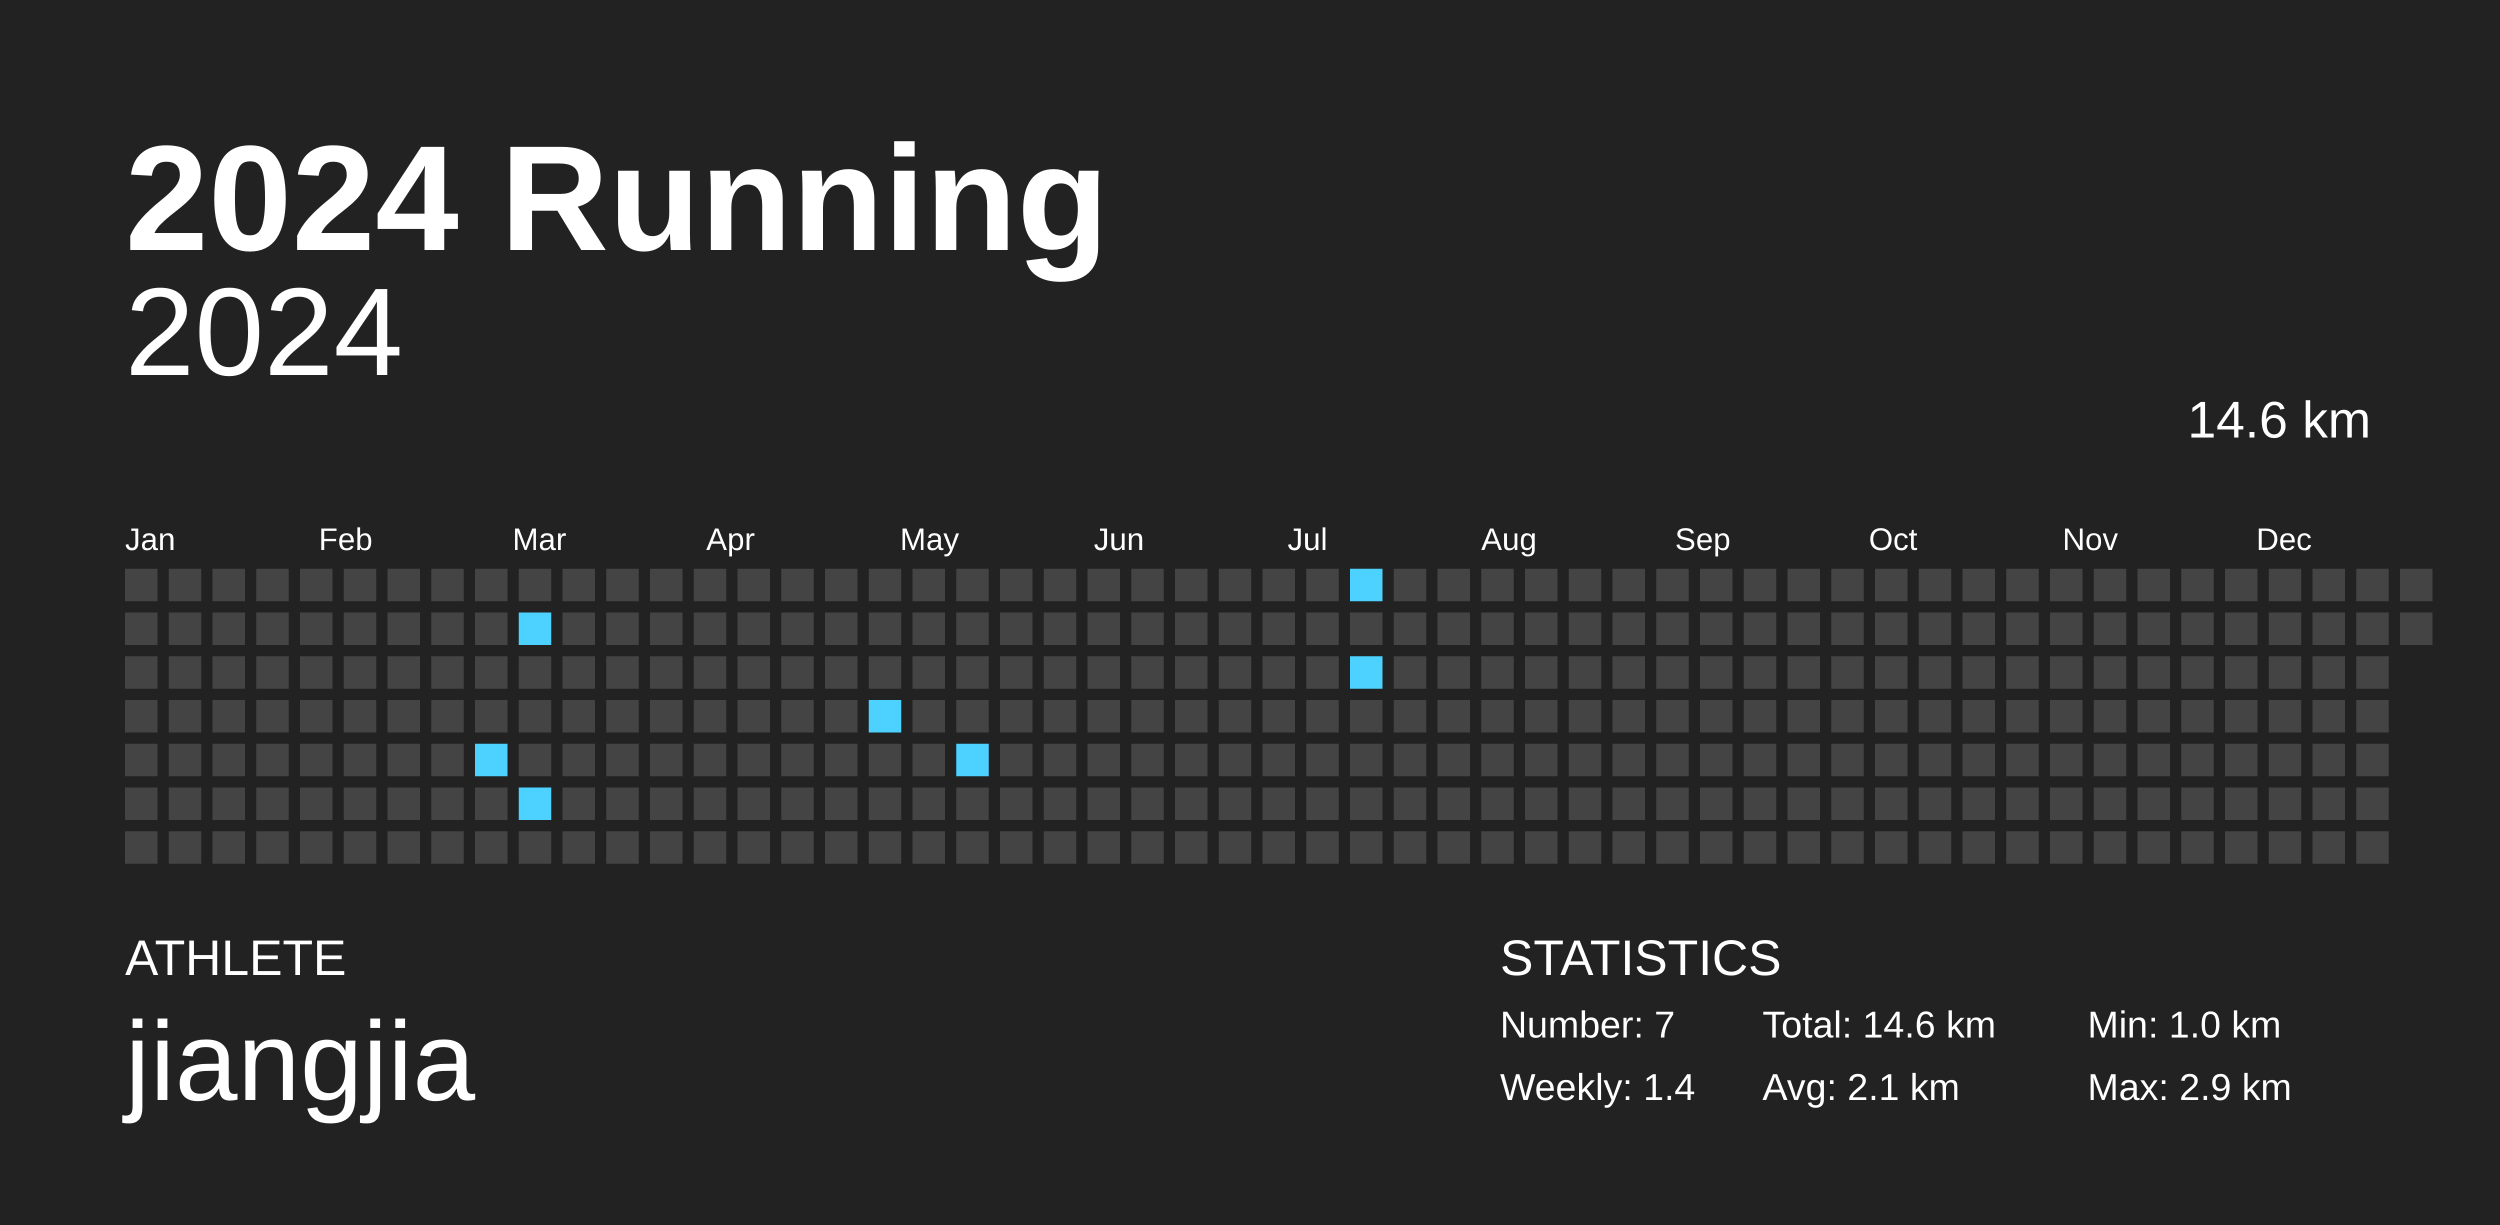
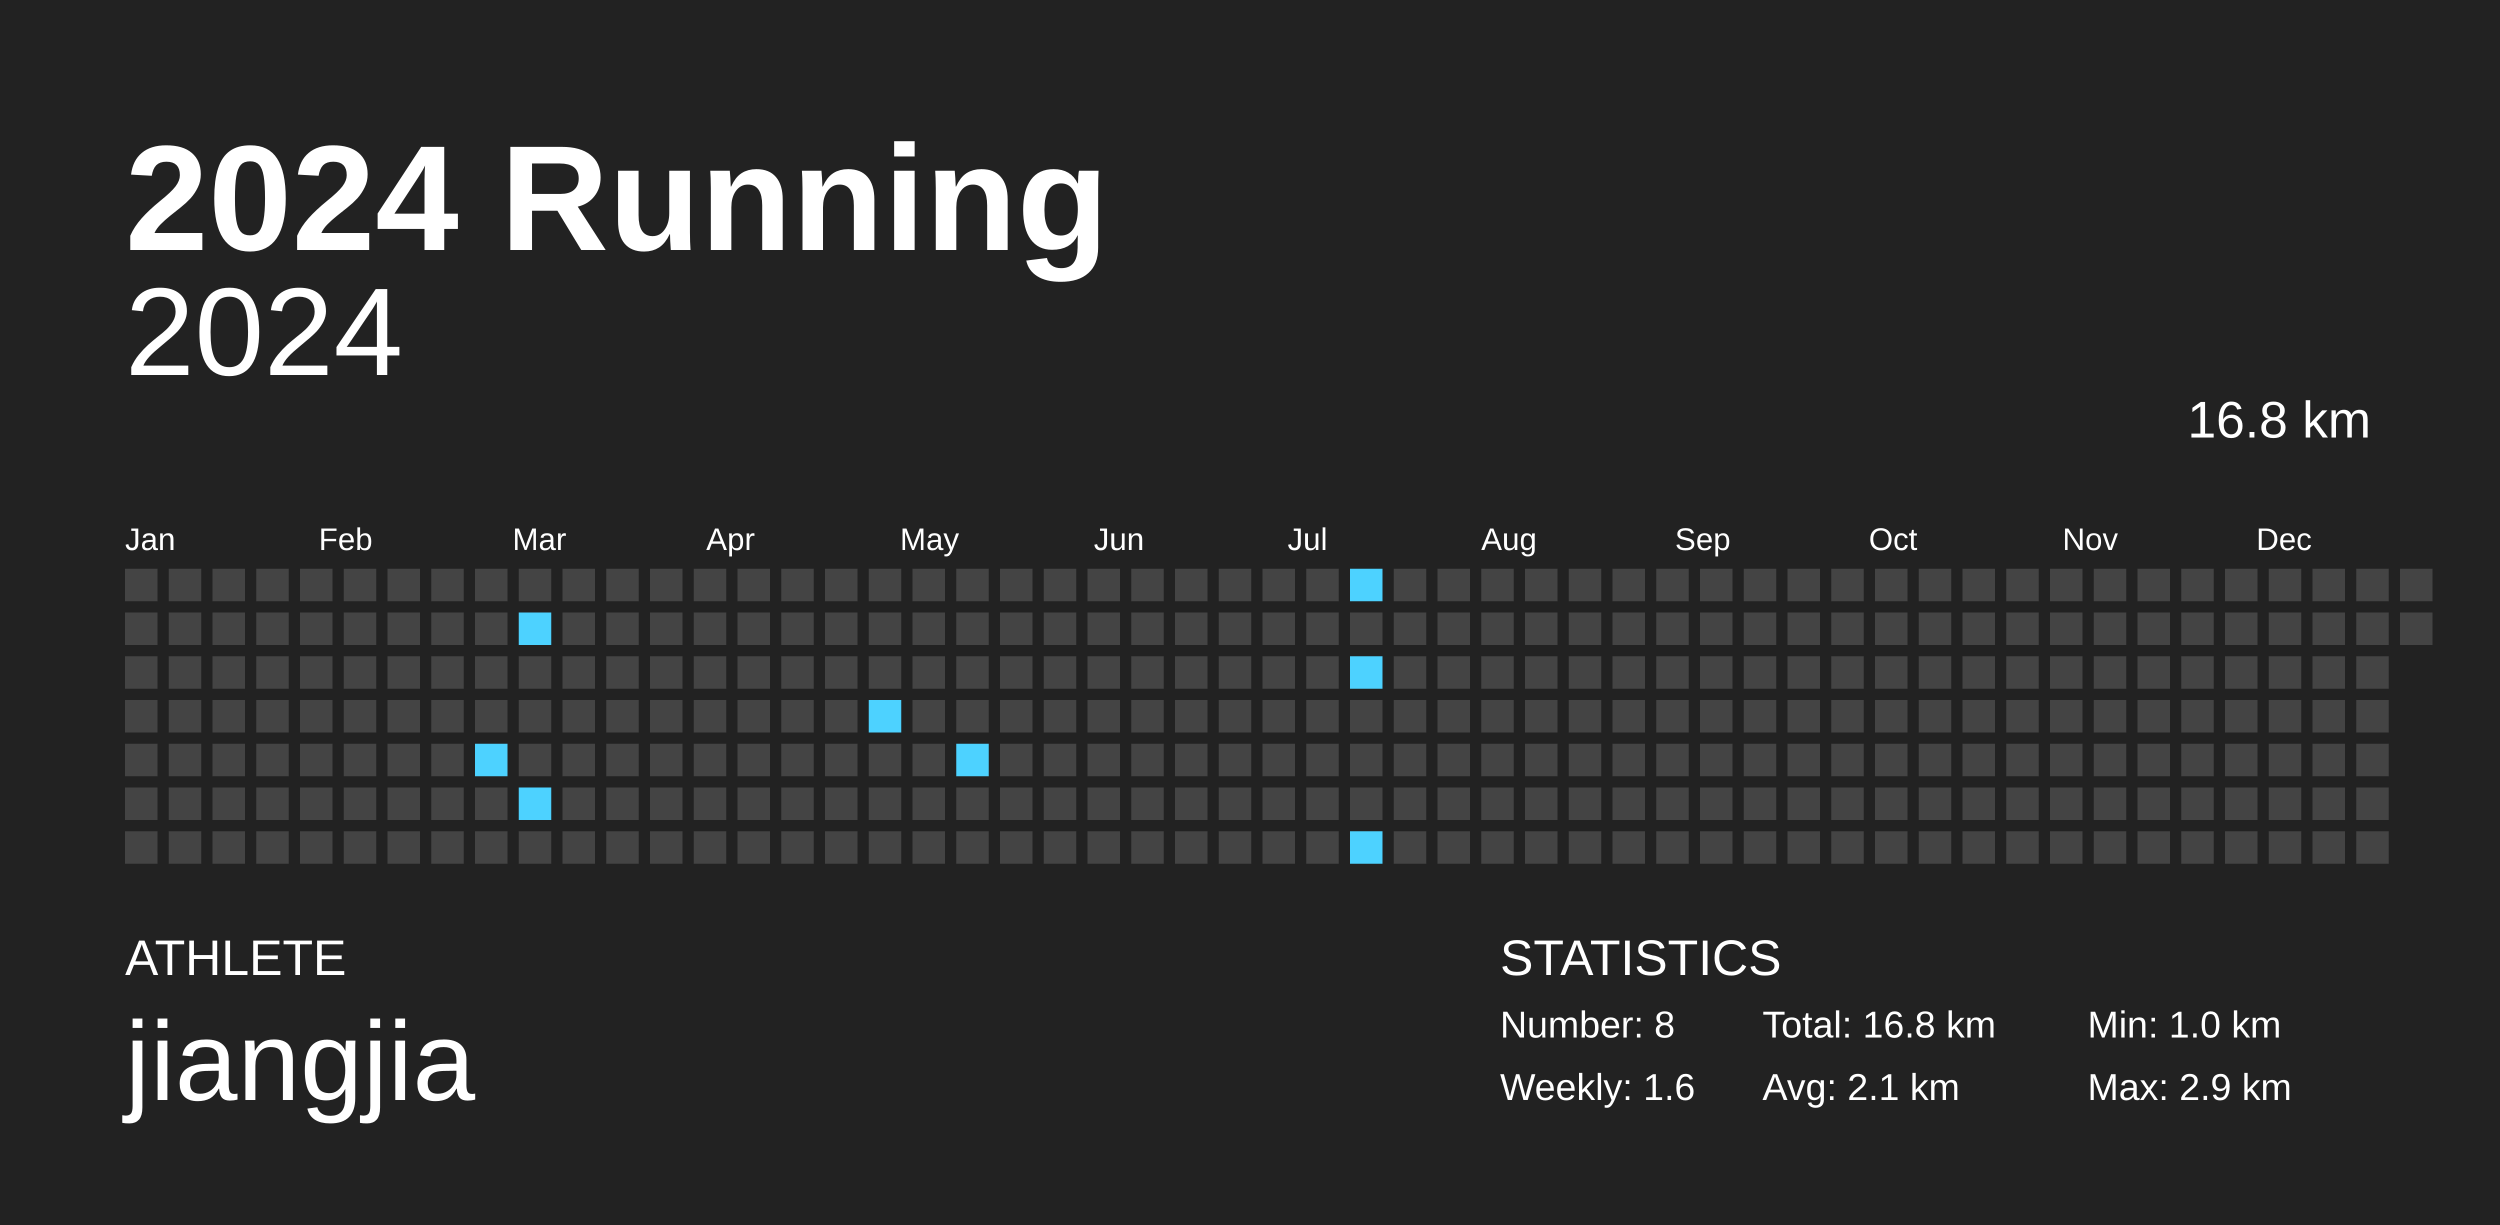
<svg xmlns="http://www.w3.org/2000/svg" baseProfile="full" height="98mm" version="1.1" viewBox="0,0,200,98" width="200mm">
  <defs />
  <rect fill="#222222" height="98" width="200" x="0" y="0" />
  <text fill="#FFFFFF" style="font-size:12px; font-family:Arial; font-weight:bold;" x="10" y="20">2024 Running</text>
  <text fill="#FFFFFF" style="font-size:4px; font-family:Arial" x="10" y="78">ATHLETE</text>
  <text fill="#FFFFFF" style="font-size:9px; font-family:Arial" x="10" y="88">jiangjia</text>
  <text fill="#FFFFFF" style="font-size:4px; font-family:Arial" x="120" y="78">STATISTICS</text>
-   <text fill="#FFFFFF" style="font-size:3px; font-family:Arial" x="120" y="83">Number: 7</text>
-   <text fill="#FFFFFF" style="font-size:3px; font-family:Arial" x="120" y="88">Weekly: 1.4</text>
-   <text fill="#FFFFFF" style="font-size:3px; font-family:Arial" x="141" y="83">Total: 14.6 km</text>
+   <text fill="#FFFFFF" style="font-size:3px; font-family:Arial" x="120" y="83">Number: 8</text>
+   <text fill="#FFFFFF" style="font-size:3px; font-family:Arial" x="120" y="88">Weekly: 1.6</text>
+   <text fill="#FFFFFF" style="font-size:3px; font-family:Arial" x="141" y="83">Total: 16.8 km</text>
  <text fill="#FFFFFF" style="font-size:3px; font-family:Arial" x="141" y="88">Avg: 2.1 km</text>
  <text fill="#FFFFFF" style="font-size:3px; font-family:Arial" x="167" y="83">Min: 1.0 km</text>
  <text fill="#FFFFFF" style="font-size:3px; font-family:Arial" x="167" y="88">Max: 2.9 km</text>
  <text alignment-baseline="hanging" fill="#FFFFFF" style="font-size:10.0px; font-family:Arial;" x="10" y="30">2024</text>
-   <text alignment-baseline="hanging" fill="#FFFFFF" style="font-size:4.125px; font-family:Arial;" x="175" y="35">14.6 km</text>
+   <text alignment-baseline="hanging" fill="#FFFFFF" style="font-size:4.125px; font-family:Arial;" x="175" y="35">16.8 km</text>
  <text fill="#FFFFFF" style="font-size:2.5px; font-family:Arial" x="10.0" y="44">Jan</text>
  <text fill="#FFFFFF" style="font-size:2.5px; font-family:Arial" x="25.5" y="44">Feb</text>
  <text fill="#FFFFFF" style="font-size:2.5px; font-family:Arial" x="41.0" y="44">Mar</text>
  <text fill="#FFFFFF" style="font-size:2.5px; font-family:Arial" x="56.5" y="44">Apr</text>
  <text fill="#FFFFFF" style="font-size:2.5px; font-family:Arial" x="72.0" y="44">May</text>
  <text fill="#FFFFFF" style="font-size:2.5px; font-family:Arial" x="87.5" y="44">Jun</text>
  <text fill="#FFFFFF" style="font-size:2.5px; font-family:Arial" x="103.0" y="44">Jul</text>
  <text fill="#FFFFFF" style="font-size:2.5px; font-family:Arial" x="118.5" y="44">Aug</text>
  <text fill="#FFFFFF" style="font-size:2.5px; font-family:Arial" x="134.0" y="44">Sep</text>
  <text fill="#FFFFFF" style="font-size:2.5px; font-family:Arial" x="149.5" y="44">Oct</text>
  <text fill="#FFFFFF" style="font-size:2.5px; font-family:Arial" x="165.0" y="44">Nov</text>
  <text fill="#FFFFFF" style="font-size:2.5px; font-family:Arial" x="180.5" y="44">Dec</text>
  <rect fill="#444444" height="2.6" width="2.6" x="10.0" y="45.5" />
  <rect fill="#444444" height="2.6" width="2.6" x="10.0" y="49.0" />
  <rect fill="#444444" height="2.6" width="2.6" x="10.0" y="52.5" />
  <rect fill="#444444" height="2.6" width="2.6" x="10.0" y="56.0" />
  <rect fill="#444444" height="2.6" width="2.6" x="10.0" y="59.5" />
  <rect fill="#444444" height="2.6" width="2.6" x="10.0" y="63.0" />
  <rect fill="#444444" height="2.6" width="2.6" x="10.0" y="66.5" />
  <rect fill="#444444" height="2.6" width="2.6" x="13.5" y="45.5" />
  <rect fill="#444444" height="2.6" width="2.6" x="13.5" y="49.0" />
  <rect fill="#444444" height="2.6" width="2.6" x="13.5" y="52.5" />
  <rect fill="#444444" height="2.6" width="2.6" x="13.5" y="56.0" />
  <rect fill="#444444" height="2.6" width="2.6" x="13.5" y="59.5" />
  <rect fill="#444444" height="2.6" width="2.6" x="13.5" y="63.0" />
  <rect fill="#444444" height="2.6" width="2.6" x="13.5" y="66.5" />
  <rect fill="#444444" height="2.6" width="2.6" x="17.0" y="45.5" />
  <rect fill="#444444" height="2.6" width="2.6" x="17.0" y="49.0" />
  <rect fill="#444444" height="2.6" width="2.6" x="17.0" y="52.5" />
  <rect fill="#444444" height="2.6" width="2.6" x="17.0" y="56.0" />
  <rect fill="#444444" height="2.6" width="2.6" x="17.0" y="59.5" />
  <rect fill="#444444" height="2.6" width="2.6" x="17.0" y="63.0" />
  <rect fill="#444444" height="2.6" width="2.6" x="17.0" y="66.5" />
  <rect fill="#444444" height="2.6" width="2.6" x="20.5" y="45.5" />
  <rect fill="#444444" height="2.6" width="2.6" x="20.5" y="49.0" />
  <rect fill="#444444" height="2.6" width="2.6" x="20.5" y="52.5" />
  <rect fill="#444444" height="2.6" width="2.6" x="20.5" y="56.0" />
  <rect fill="#444444" height="2.6" width="2.6" x="20.5" y="59.5" />
  <rect fill="#444444" height="2.6" width="2.6" x="20.5" y="63.0" />
  <rect fill="#444444" height="2.6" width="2.6" x="20.5" y="66.5" />
  <rect fill="#444444" height="2.6" width="2.6" x="24.0" y="45.5" />
  <rect fill="#444444" height="2.6" width="2.6" x="24.0" y="49.0" />
  <rect fill="#444444" height="2.6" width="2.6" x="24.0" y="52.5" />
  <rect fill="#444444" height="2.6" width="2.6" x="24.0" y="56.0" />
  <rect fill="#444444" height="2.6" width="2.6" x="24.0" y="59.5" />
  <rect fill="#444444" height="2.6" width="2.6" x="24.0" y="63.0" />
  <rect fill="#444444" height="2.6" width="2.6" x="24.0" y="66.5" />
  <rect fill="#444444" height="2.6" width="2.6" x="27.5" y="45.5" />
  <rect fill="#444444" height="2.6" width="2.6" x="27.5" y="49.0" />
  <rect fill="#444444" height="2.6" width="2.6" x="27.5" y="52.5" />
  <rect fill="#444444" height="2.6" width="2.6" x="27.5" y="56.0" />
  <rect fill="#444444" height="2.6" width="2.6" x="27.5" y="59.5" />
  <rect fill="#444444" height="2.6" width="2.6" x="27.5" y="63.0" />
  <rect fill="#444444" height="2.6" width="2.6" x="27.5" y="66.5" />
  <rect fill="#444444" height="2.6" width="2.6" x="31.0" y="45.5" />
  <rect fill="#444444" height="2.6" width="2.6" x="31.0" y="49.0" />
  <rect fill="#444444" height="2.6" width="2.6" x="31.0" y="52.5" />
  <rect fill="#444444" height="2.6" width="2.6" x="31.0" y="56.0" />
  <rect fill="#444444" height="2.6" width="2.6" x="31.0" y="59.5" />
  <rect fill="#444444" height="2.6" width="2.6" x="31.0" y="63.0" />
  <rect fill="#444444" height="2.6" width="2.6" x="31.0" y="66.5" />
  <rect fill="#444444" height="2.6" width="2.6" x="34.5" y="45.5" />
  <rect fill="#444444" height="2.6" width="2.6" x="34.5" y="49.0" />
  <rect fill="#444444" height="2.6" width="2.6" x="34.5" y="52.5" />
  <rect fill="#444444" height="2.6" width="2.6" x="34.5" y="56.0" />
  <rect fill="#444444" height="2.6" width="2.6" x="34.5" y="59.5" />
  <rect fill="#444444" height="2.6" width="2.6" x="34.5" y="63.0" />
  <rect fill="#444444" height="2.6" width="2.6" x="34.5" y="66.5" />
  <rect fill="#444444" height="2.6" width="2.6" x="38.0" y="45.5" />
  <rect fill="#444444" height="2.6" width="2.6" x="38.0" y="49.0" />
  <rect fill="#444444" height="2.6" width="2.6" x="38.0" y="52.5" />
  <rect fill="#444444" height="2.6" width="2.6" x="38.0" y="56.0" />
  <rect fill="#4dd2ff" height="2.6" width="2.6" x="38.0" y="59.5" />
  <rect fill="#444444" height="2.6" width="2.6" x="38.0" y="63.0" />
  <rect fill="#444444" height="2.6" width="2.6" x="38.0" y="66.5" />
  <rect fill="#444444" height="2.6" width="2.6" x="41.5" y="45.5" />
  <rect fill="#4dd2ff" height="2.6" width="2.6" x="41.5" y="49.0" />
  <rect fill="#444444" height="2.6" width="2.6" x="41.5" y="52.5" />
  <rect fill="#444444" height="2.6" width="2.6" x="41.5" y="56.0" />
  <rect fill="#444444" height="2.6" width="2.6" x="41.5" y="59.5" />
  <rect fill="#4dd2ff" height="2.6" width="2.6" x="41.5" y="63.0" />
  <rect fill="#444444" height="2.6" width="2.6" x="41.5" y="66.5" />
  <rect fill="#444444" height="2.6" width="2.6" x="45.0" y="45.5" />
  <rect fill="#444444" height="2.6" width="2.6" x="45.0" y="49.0" />
  <rect fill="#444444" height="2.6" width="2.6" x="45.0" y="52.5" />
  <rect fill="#444444" height="2.6" width="2.6" x="45.0" y="56.0" />
  <rect fill="#444444" height="2.6" width="2.6" x="45.0" y="59.5" />
  <rect fill="#444444" height="2.6" width="2.6" x="45.0" y="63.0" />
  <rect fill="#444444" height="2.6" width="2.6" x="45.0" y="66.5" />
  <rect fill="#444444" height="2.6" width="2.6" x="48.5" y="45.5" />
  <rect fill="#444444" height="2.6" width="2.6" x="48.5" y="49.0" />
  <rect fill="#444444" height="2.6" width="2.6" x="48.5" y="52.5" />
  <rect fill="#444444" height="2.6" width="2.6" x="48.5" y="56.0" />
  <rect fill="#444444" height="2.6" width="2.6" x="48.5" y="59.5" />
  <rect fill="#444444" height="2.6" width="2.6" x="48.5" y="63.0" />
  <rect fill="#444444" height="2.6" width="2.6" x="48.5" y="66.5" />
  <rect fill="#444444" height="2.6" width="2.6" x="52.0" y="45.5" />
  <rect fill="#444444" height="2.6" width="2.6" x="52.0" y="49.0" />
  <rect fill="#444444" height="2.6" width="2.6" x="52.0" y="52.5" />
  <rect fill="#444444" height="2.6" width="2.6" x="52.0" y="56.0" />
  <rect fill="#444444" height="2.6" width="2.6" x="52.0" y="59.5" />
  <rect fill="#444444" height="2.6" width="2.6" x="52.0" y="63.0" />
  <rect fill="#444444" height="2.6" width="2.6" x="52.0" y="66.5" />
  <rect fill="#444444" height="2.6" width="2.6" x="55.5" y="45.5" />
  <rect fill="#444444" height="2.6" width="2.6" x="55.5" y="49.0" />
  <rect fill="#444444" height="2.6" width="2.6" x="55.5" y="52.5" />
  <rect fill="#444444" height="2.6" width="2.6" x="55.5" y="56.0" />
  <rect fill="#444444" height="2.6" width="2.6" x="55.5" y="59.5" />
  <rect fill="#444444" height="2.6" width="2.6" x="55.5" y="63.0" />
  <rect fill="#444444" height="2.6" width="2.6" x="55.5" y="66.5" />
  <rect fill="#444444" height="2.6" width="2.6" x="59.0" y="45.5" />
  <rect fill="#444444" height="2.6" width="2.6" x="59.0" y="49.0" />
  <rect fill="#444444" height="2.6" width="2.6" x="59.0" y="52.5" />
  <rect fill="#444444" height="2.6" width="2.6" x="59.0" y="56.0" />
  <rect fill="#444444" height="2.6" width="2.6" x="59.0" y="59.5" />
  <rect fill="#444444" height="2.6" width="2.6" x="59.0" y="63.0" />
  <rect fill="#444444" height="2.6" width="2.6" x="59.0" y="66.5" />
  <rect fill="#444444" height="2.6" width="2.6" x="62.5" y="45.5" />
  <rect fill="#444444" height="2.6" width="2.6" x="62.5" y="49.0" />
  <rect fill="#444444" height="2.6" width="2.6" x="62.5" y="52.5" />
  <rect fill="#444444" height="2.6" width="2.6" x="62.5" y="56.0" />
  <rect fill="#444444" height="2.6" width="2.6" x="62.5" y="59.5" />
  <rect fill="#444444" height="2.6" width="2.6" x="62.5" y="63.0" />
  <rect fill="#444444" height="2.6" width="2.6" x="62.5" y="66.5" />
  <rect fill="#444444" height="2.6" width="2.6" x="66.0" y="45.5" />
  <rect fill="#444444" height="2.6" width="2.6" x="66.0" y="49.0" />
  <rect fill="#444444" height="2.6" width="2.6" x="66.0" y="52.5" />
  <rect fill="#444444" height="2.6" width="2.6" x="66.0" y="56.0" />
  <rect fill="#444444" height="2.6" width="2.6" x="66.0" y="59.5" />
  <rect fill="#444444" height="2.6" width="2.6" x="66.0" y="63.0" />
  <rect fill="#444444" height="2.6" width="2.6" x="66.0" y="66.5" />
  <rect fill="#444444" height="2.6" width="2.6" x="69.5" y="45.5" />
  <rect fill="#444444" height="2.6" width="2.6" x="69.5" y="49.0" />
  <rect fill="#444444" height="2.6" width="2.6" x="69.5" y="52.5" />
  <rect fill="#4dd2ff" height="2.6" width="2.6" x="69.5" y="56.0" />
  <rect fill="#444444" height="2.6" width="2.6" x="69.5" y="59.5" />
  <rect fill="#444444" height="2.6" width="2.6" x="69.5" y="63.0" />
  <rect fill="#444444" height="2.6" width="2.6" x="69.5" y="66.5" />
  <rect fill="#444444" height="2.6" width="2.6" x="73.0" y="45.5" />
  <rect fill="#444444" height="2.6" width="2.6" x="73.0" y="49.0" />
  <rect fill="#444444" height="2.6" width="2.6" x="73.0" y="52.5" />
  <rect fill="#444444" height="2.6" width="2.6" x="73.0" y="56.0" />
  <rect fill="#444444" height="2.6" width="2.6" x="73.0" y="59.5" />
  <rect fill="#444444" height="2.6" width="2.6" x="73.0" y="63.0" />
  <rect fill="#444444" height="2.6" width="2.6" x="73.0" y="66.5" />
  <rect fill="#444444" height="2.6" width="2.6" x="76.5" y="45.5" />
  <rect fill="#444444" height="2.6" width="2.6" x="76.5" y="49.0" />
  <rect fill="#444444" height="2.6" width="2.6" x="76.5" y="52.5" />
  <rect fill="#444444" height="2.6" width="2.6" x="76.5" y="56.0" />
  <rect fill="#4dd2ff" height="2.6" width="2.6" x="76.5" y="59.5" />
  <rect fill="#444444" height="2.6" width="2.6" x="76.5" y="63.0" />
  <rect fill="#444444" height="2.6" width="2.6" x="76.5" y="66.5" />
  <rect fill="#444444" height="2.6" width="2.6" x="80.0" y="45.5" />
  <rect fill="#444444" height="2.6" width="2.6" x="80.0" y="49.0" />
  <rect fill="#444444" height="2.6" width="2.6" x="80.0" y="52.5" />
  <rect fill="#444444" height="2.6" width="2.6" x="80.0" y="56.0" />
  <rect fill="#444444" height="2.6" width="2.6" x="80.0" y="59.5" />
  <rect fill="#444444" height="2.6" width="2.6" x="80.0" y="63.0" />
  <rect fill="#444444" height="2.6" width="2.6" x="80.0" y="66.5" />
  <rect fill="#444444" height="2.6" width="2.6" x="83.5" y="45.5" />
  <rect fill="#444444" height="2.6" width="2.6" x="83.5" y="49.0" />
  <rect fill="#444444" height="2.6" width="2.6" x="83.5" y="52.5" />
  <rect fill="#444444" height="2.6" width="2.6" x="83.5" y="56.0" />
  <rect fill="#444444" height="2.6" width="2.6" x="83.5" y="59.5" />
  <rect fill="#444444" height="2.6" width="2.6" x="83.5" y="63.0" />
  <rect fill="#444444" height="2.6" width="2.6" x="83.5" y="66.5" />
  <rect fill="#444444" height="2.6" width="2.6" x="87.0" y="45.5" />
  <rect fill="#444444" height="2.6" width="2.6" x="87.0" y="49.0" />
  <rect fill="#444444" height="2.6" width="2.6" x="87.0" y="52.5" />
  <rect fill="#444444" height="2.6" width="2.6" x="87.0" y="56.0" />
  <rect fill="#444444" height="2.6" width="2.6" x="87.0" y="59.5" />
  <rect fill="#444444" height="2.6" width="2.6" x="87.0" y="63.0" />
  <rect fill="#444444" height="2.6" width="2.6" x="87.0" y="66.5" />
  <rect fill="#444444" height="2.6" width="2.6" x="90.5" y="45.5" />
  <rect fill="#444444" height="2.6" width="2.6" x="90.5" y="49.0" />
  <rect fill="#444444" height="2.6" width="2.6" x="90.5" y="52.5" />
  <rect fill="#444444" height="2.6" width="2.6" x="90.5" y="56.0" />
  <rect fill="#444444" height="2.6" width="2.6" x="90.5" y="59.5" />
  <rect fill="#444444" height="2.6" width="2.6" x="90.5" y="63.0" />
  <rect fill="#444444" height="2.6" width="2.6" x="90.5" y="66.5" />
  <rect fill="#444444" height="2.6" width="2.6" x="94.0" y="45.5" />
  <rect fill="#444444" height="2.6" width="2.6" x="94.0" y="49.0" />
  <rect fill="#444444" height="2.6" width="2.6" x="94.0" y="52.5" />
  <rect fill="#444444" height="2.6" width="2.6" x="94.0" y="56.0" />
  <rect fill="#444444" height="2.6" width="2.6" x="94.0" y="59.5" />
  <rect fill="#444444" height="2.6" width="2.6" x="94.0" y="63.0" />
  <rect fill="#444444" height="2.6" width="2.6" x="94.0" y="66.5" />
  <rect fill="#444444" height="2.6" width="2.6" x="97.5" y="45.5" />
  <rect fill="#444444" height="2.6" width="2.6" x="97.5" y="49.0" />
  <rect fill="#444444" height="2.6" width="2.6" x="97.5" y="52.5" />
  <rect fill="#444444" height="2.6" width="2.6" x="97.5" y="56.0" />
  <rect fill="#444444" height="2.6" width="2.6" x="97.5" y="59.5" />
  <rect fill="#444444" height="2.6" width="2.6" x="97.5" y="63.0" />
  <rect fill="#444444" height="2.6" width="2.6" x="97.5" y="66.5" />
  <rect fill="#444444" height="2.6" width="2.6" x="101.0" y="45.5" />
  <rect fill="#444444" height="2.6" width="2.6" x="101.0" y="49.0" />
  <rect fill="#444444" height="2.6" width="2.6" x="101.0" y="52.5" />
  <rect fill="#444444" height="2.6" width="2.6" x="101.0" y="56.0" />
  <rect fill="#444444" height="2.6" width="2.6" x="101.0" y="59.5" />
  <rect fill="#444444" height="2.6" width="2.6" x="101.0" y="63.0" />
  <rect fill="#444444" height="2.6" width="2.6" x="101.0" y="66.5" />
  <rect fill="#444444" height="2.6" width="2.6" x="104.5" y="45.5" />
  <rect fill="#444444" height="2.6" width="2.6" x="104.5" y="49.0" />
  <rect fill="#444444" height="2.6" width="2.6" x="104.5" y="52.5" />
  <rect fill="#444444" height="2.6" width="2.6" x="104.5" y="56.0" />
  <rect fill="#444444" height="2.6" width="2.6" x="104.5" y="59.5" />
  <rect fill="#444444" height="2.6" width="2.6" x="104.5" y="63.0" />
  <rect fill="#444444" height="2.6" width="2.6" x="104.5" y="66.5" />
  <rect fill="#4dd2ff" height="2.6" width="2.6" x="108.0" y="45.5" />
  <rect fill="#444444" height="2.6" width="2.6" x="108.0" y="49.0" />
  <rect fill="#4dd2ff" height="2.6" width="2.6" x="108.0" y="52.5" />
  <rect fill="#444444" height="2.6" width="2.6" x="108.0" y="56.0" />
  <rect fill="#444444" height="2.6" width="2.6" x="108.0" y="59.5" />
  <rect fill="#444444" height="2.6" width="2.6" x="108.0" y="63.0" />
-   <rect fill="#444444" height="2.6" width="2.6" x="108.0" y="66.5" />
+   <rect fill="#4dd2ff" height="2.6" width="2.6" x="108.0" y="66.5" />
  <rect fill="#444444" height="2.6" width="2.6" x="111.5" y="45.5" />
  <rect fill="#444444" height="2.6" width="2.6" x="111.5" y="49.0" />
  <rect fill="#444444" height="2.6" width="2.6" x="111.5" y="52.5" />
  <rect fill="#444444" height="2.6" width="2.6" x="111.5" y="56.0" />
  <rect fill="#444444" height="2.6" width="2.6" x="111.5" y="59.5" />
  <rect fill="#444444" height="2.6" width="2.6" x="111.5" y="63.0" />
  <rect fill="#444444" height="2.6" width="2.6" x="111.5" y="66.5" />
  <rect fill="#444444" height="2.6" width="2.6" x="115.0" y="45.5" />
  <rect fill="#444444" height="2.6" width="2.6" x="115.0" y="49.0" />
  <rect fill="#444444" height="2.6" width="2.6" x="115.0" y="52.5" />
  <rect fill="#444444" height="2.6" width="2.6" x="115.0" y="56.0" />
  <rect fill="#444444" height="2.6" width="2.6" x="115.0" y="59.5" />
  <rect fill="#444444" height="2.6" width="2.6" x="115.0" y="63.0" />
  <rect fill="#444444" height="2.6" width="2.6" x="115.0" y="66.5" />
  <rect fill="#444444" height="2.6" width="2.6" x="118.5" y="45.5" />
  <rect fill="#444444" height="2.6" width="2.6" x="118.5" y="49.0" />
  <rect fill="#444444" height="2.6" width="2.6" x="118.5" y="52.5" />
  <rect fill="#444444" height="2.6" width="2.6" x="118.5" y="56.0" />
  <rect fill="#444444" height="2.6" width="2.6" x="118.5" y="59.5" />
  <rect fill="#444444" height="2.6" width="2.6" x="118.5" y="63.0" />
  <rect fill="#444444" height="2.6" width="2.6" x="118.5" y="66.5" />
  <rect fill="#444444" height="2.6" width="2.6" x="122.0" y="45.5" />
  <rect fill="#444444" height="2.6" width="2.6" x="122.0" y="49.0" />
  <rect fill="#444444" height="2.6" width="2.6" x="122.0" y="52.5" />
  <rect fill="#444444" height="2.6" width="2.6" x="122.0" y="56.0" />
  <rect fill="#444444" height="2.6" width="2.6" x="122.0" y="59.5" />
  <rect fill="#444444" height="2.6" width="2.6" x="122.0" y="63.0" />
  <rect fill="#444444" height="2.6" width="2.6" x="122.0" y="66.5" />
  <rect fill="#444444" height="2.6" width="2.6" x="125.5" y="45.5" />
  <rect fill="#444444" height="2.6" width="2.6" x="125.5" y="49.0" />
  <rect fill="#444444" height="2.6" width="2.6" x="125.5" y="52.5" />
  <rect fill="#444444" height="2.6" width="2.6" x="125.5" y="56.0" />
  <rect fill="#444444" height="2.6" width="2.6" x="125.5" y="59.5" />
  <rect fill="#444444" height="2.6" width="2.6" x="125.5" y="63.0" />
  <rect fill="#444444" height="2.6" width="2.6" x="125.5" y="66.5" />
  <rect fill="#444444" height="2.6" width="2.6" x="129.0" y="45.5" />
  <rect fill="#444444" height="2.6" width="2.6" x="129.0" y="49.0" />
  <rect fill="#444444" height="2.6" width="2.6" x="129.0" y="52.5" />
  <rect fill="#444444" height="2.6" width="2.6" x="129.0" y="56.0" />
  <rect fill="#444444" height="2.6" width="2.6" x="129.0" y="59.5" />
  <rect fill="#444444" height="2.6" width="2.6" x="129.0" y="63.0" />
  <rect fill="#444444" height="2.6" width="2.6" x="129.0" y="66.5" />
  <rect fill="#444444" height="2.6" width="2.6" x="132.5" y="45.5" />
  <rect fill="#444444" height="2.6" width="2.6" x="132.5" y="49.0" />
  <rect fill="#444444" height="2.6" width="2.6" x="132.5" y="52.5" />
  <rect fill="#444444" height="2.6" width="2.6" x="132.5" y="56.0" />
  <rect fill="#444444" height="2.6" width="2.6" x="132.5" y="59.5" />
  <rect fill="#444444" height="2.6" width="2.6" x="132.5" y="63.0" />
  <rect fill="#444444" height="2.6" width="2.6" x="132.5" y="66.5" />
  <rect fill="#444444" height="2.6" width="2.6" x="136.0" y="45.5" />
  <rect fill="#444444" height="2.6" width="2.6" x="136.0" y="49.0" />
  <rect fill="#444444" height="2.6" width="2.6" x="136.0" y="52.5" />
  <rect fill="#444444" height="2.6" width="2.6" x="136.0" y="56.0" />
  <rect fill="#444444" height="2.6" width="2.6" x="136.0" y="59.5" />
  <rect fill="#444444" height="2.6" width="2.6" x="136.0" y="63.0" />
  <rect fill="#444444" height="2.6" width="2.6" x="136.0" y="66.5" />
  <rect fill="#444444" height="2.6" width="2.6" x="139.5" y="45.5" />
  <rect fill="#444444" height="2.6" width="2.6" x="139.5" y="49.0" />
  <rect fill="#444444" height="2.6" width="2.6" x="139.5" y="52.5" />
  <rect fill="#444444" height="2.6" width="2.6" x="139.5" y="56.0" />
  <rect fill="#444444" height="2.6" width="2.6" x="139.5" y="59.5" />
  <rect fill="#444444" height="2.6" width="2.6" x="139.5" y="63.0" />
  <rect fill="#444444" height="2.6" width="2.6" x="139.5" y="66.5" />
  <rect fill="#444444" height="2.6" width="2.6" x="143.0" y="45.5" />
  <rect fill="#444444" height="2.6" width="2.6" x="143.0" y="49.0" />
  <rect fill="#444444" height="2.6" width="2.6" x="143.0" y="52.5" />
  <rect fill="#444444" height="2.6" width="2.6" x="143.0" y="56.0" />
  <rect fill="#444444" height="2.6" width="2.6" x="143.0" y="59.5" />
  <rect fill="#444444" height="2.6" width="2.6" x="143.0" y="63.0" />
  <rect fill="#444444" height="2.6" width="2.6" x="143.0" y="66.5" />
  <rect fill="#444444" height="2.6" width="2.6" x="146.5" y="45.5" />
  <rect fill="#444444" height="2.6" width="2.6" x="146.5" y="49.0" />
  <rect fill="#444444" height="2.6" width="2.6" x="146.5" y="52.5" />
  <rect fill="#444444" height="2.6" width="2.6" x="146.5" y="56.0" />
  <rect fill="#444444" height="2.6" width="2.6" x="146.5" y="59.5" />
  <rect fill="#444444" height="2.6" width="2.6" x="146.5" y="63.0" />
  <rect fill="#444444" height="2.6" width="2.6" x="146.5" y="66.5" />
  <rect fill="#444444" height="2.6" width="2.6" x="150.0" y="45.5" />
  <rect fill="#444444" height="2.6" width="2.6" x="150.0" y="49.0" />
  <rect fill="#444444" height="2.6" width="2.6" x="150.0" y="52.5" />
  <rect fill="#444444" height="2.6" width="2.6" x="150.0" y="56.0" />
  <rect fill="#444444" height="2.6" width="2.6" x="150.0" y="59.5" />
  <rect fill="#444444" height="2.6" width="2.6" x="150.0" y="63.0" />
  <rect fill="#444444" height="2.6" width="2.6" x="150.0" y="66.5" />
  <rect fill="#444444" height="2.6" width="2.6" x="153.5" y="45.5" />
  <rect fill="#444444" height="2.6" width="2.6" x="153.5" y="49.0" />
  <rect fill="#444444" height="2.6" width="2.6" x="153.5" y="52.5" />
  <rect fill="#444444" height="2.6" width="2.6" x="153.5" y="56.0" />
  <rect fill="#444444" height="2.6" width="2.6" x="153.5" y="59.5" />
  <rect fill="#444444" height="2.6" width="2.6" x="153.5" y="63.0" />
  <rect fill="#444444" height="2.6" width="2.6" x="153.5" y="66.5" />
  <rect fill="#444444" height="2.6" width="2.6" x="157.0" y="45.5" />
  <rect fill="#444444" height="2.6" width="2.6" x="157.0" y="49.0" />
  <rect fill="#444444" height="2.6" width="2.6" x="157.0" y="52.5" />
  <rect fill="#444444" height="2.6" width="2.6" x="157.0" y="56.0" />
  <rect fill="#444444" height="2.6" width="2.6" x="157.0" y="59.5" />
  <rect fill="#444444" height="2.6" width="2.6" x="157.0" y="63.0" />
  <rect fill="#444444" height="2.6" width="2.6" x="157.0" y="66.5" />
  <rect fill="#444444" height="2.6" width="2.6" x="160.5" y="45.5" />
  <rect fill="#444444" height="2.6" width="2.6" x="160.5" y="49.0" />
  <rect fill="#444444" height="2.6" width="2.6" x="160.5" y="52.5" />
  <rect fill="#444444" height="2.6" width="2.6" x="160.5" y="56.0" />
  <rect fill="#444444" height="2.6" width="2.6" x="160.5" y="59.5" />
  <rect fill="#444444" height="2.6" width="2.6" x="160.5" y="63.0" />
  <rect fill="#444444" height="2.6" width="2.6" x="160.5" y="66.5" />
  <rect fill="#444444" height="2.6" width="2.6" x="164.0" y="45.5" />
  <rect fill="#444444" height="2.6" width="2.6" x="164.0" y="49.0" />
  <rect fill="#444444" height="2.6" width="2.6" x="164.0" y="52.5" />
  <rect fill="#444444" height="2.6" width="2.6" x="164.0" y="56.0" />
  <rect fill="#444444" height="2.6" width="2.6" x="164.0" y="59.5" />
  <rect fill="#444444" height="2.6" width="2.6" x="164.0" y="63.0" />
  <rect fill="#444444" height="2.6" width="2.6" x="164.0" y="66.5" />
  <rect fill="#444444" height="2.6" width="2.6" x="167.5" y="45.5" />
  <rect fill="#444444" height="2.6" width="2.6" x="167.5" y="49.0" />
  <rect fill="#444444" height="2.6" width="2.6" x="167.5" y="52.5" />
  <rect fill="#444444" height="2.6" width="2.6" x="167.5" y="56.0" />
  <rect fill="#444444" height="2.6" width="2.6" x="167.5" y="59.5" />
  <rect fill="#444444" height="2.6" width="2.6" x="167.5" y="63.0" />
  <rect fill="#444444" height="2.6" width="2.6" x="167.5" y="66.5" />
  <rect fill="#444444" height="2.6" width="2.6" x="171.0" y="45.5" />
  <rect fill="#444444" height="2.6" width="2.6" x="171.0" y="49.0" />
  <rect fill="#444444" height="2.6" width="2.6" x="171.0" y="52.5" />
  <rect fill="#444444" height="2.6" width="2.6" x="171.0" y="56.0" />
  <rect fill="#444444" height="2.6" width="2.6" x="171.0" y="59.5" />
  <rect fill="#444444" height="2.6" width="2.6" x="171.0" y="63.0" />
  <rect fill="#444444" height="2.6" width="2.6" x="171.0" y="66.5" />
  <rect fill="#444444" height="2.6" width="2.6" x="174.5" y="45.5" />
  <rect fill="#444444" height="2.6" width="2.6" x="174.5" y="49.0" />
  <rect fill="#444444" height="2.6" width="2.6" x="174.5" y="52.5" />
  <rect fill="#444444" height="2.6" width="2.6" x="174.5" y="56.0" />
  <rect fill="#444444" height="2.6" width="2.6" x="174.5" y="59.5" />
  <rect fill="#444444" height="2.6" width="2.6" x="174.5" y="63.0" />
  <rect fill="#444444" height="2.6" width="2.6" x="174.5" y="66.5" />
  <rect fill="#444444" height="2.6" width="2.6" x="178.0" y="45.5" />
  <rect fill="#444444" height="2.6" width="2.6" x="178.0" y="49.0" />
  <rect fill="#444444" height="2.6" width="2.6" x="178.0" y="52.5" />
  <rect fill="#444444" height="2.6" width="2.6" x="178.0" y="56.0" />
  <rect fill="#444444" height="2.6" width="2.6" x="178.0" y="59.5" />
  <rect fill="#444444" height="2.6" width="2.6" x="178.0" y="63.0" />
  <rect fill="#444444" height="2.6" width="2.6" x="178.0" y="66.5" />
  <rect fill="#444444" height="2.6" width="2.6" x="181.5" y="45.5" />
  <rect fill="#444444" height="2.6" width="2.6" x="181.5" y="49.0" />
  <rect fill="#444444" height="2.6" width="2.6" x="181.5" y="52.5" />
  <rect fill="#444444" height="2.6" width="2.6" x="181.5" y="56.0" />
  <rect fill="#444444" height="2.6" width="2.6" x="181.5" y="59.5" />
  <rect fill="#444444" height="2.6" width="2.6" x="181.5" y="63.0" />
  <rect fill="#444444" height="2.6" width="2.6" x="181.5" y="66.5" />
  <rect fill="#444444" height="2.6" width="2.6" x="185.0" y="45.5" />
  <rect fill="#444444" height="2.6" width="2.6" x="185.0" y="49.0" />
  <rect fill="#444444" height="2.6" width="2.6" x="185.0" y="52.5" />
  <rect fill="#444444" height="2.6" width="2.6" x="185.0" y="56.0" />
  <rect fill="#444444" height="2.6" width="2.6" x="185.0" y="59.5" />
  <rect fill="#444444" height="2.6" width="2.6" x="185.0" y="63.0" />
  <rect fill="#444444" height="2.6" width="2.6" x="185.0" y="66.5" />
  <rect fill="#444444" height="2.6" width="2.6" x="188.5" y="45.5" />
  <rect fill="#444444" height="2.6" width="2.6" x="188.5" y="49.0" />
  <rect fill="#444444" height="2.6" width="2.6" x="188.5" y="52.5" />
  <rect fill="#444444" height="2.6" width="2.6" x="188.5" y="56.0" />
  <rect fill="#444444" height="2.6" width="2.6" x="188.5" y="59.5" />
  <rect fill="#444444" height="2.6" width="2.6" x="188.5" y="63.0" />
  <rect fill="#444444" height="2.6" width="2.6" x="188.5" y="66.5" />
  <rect fill="#444444" height="2.6" width="2.6" x="192.0" y="45.5" />
  <rect fill="#444444" height="2.6" width="2.6" x="192.0" y="49.0" />
</svg>
